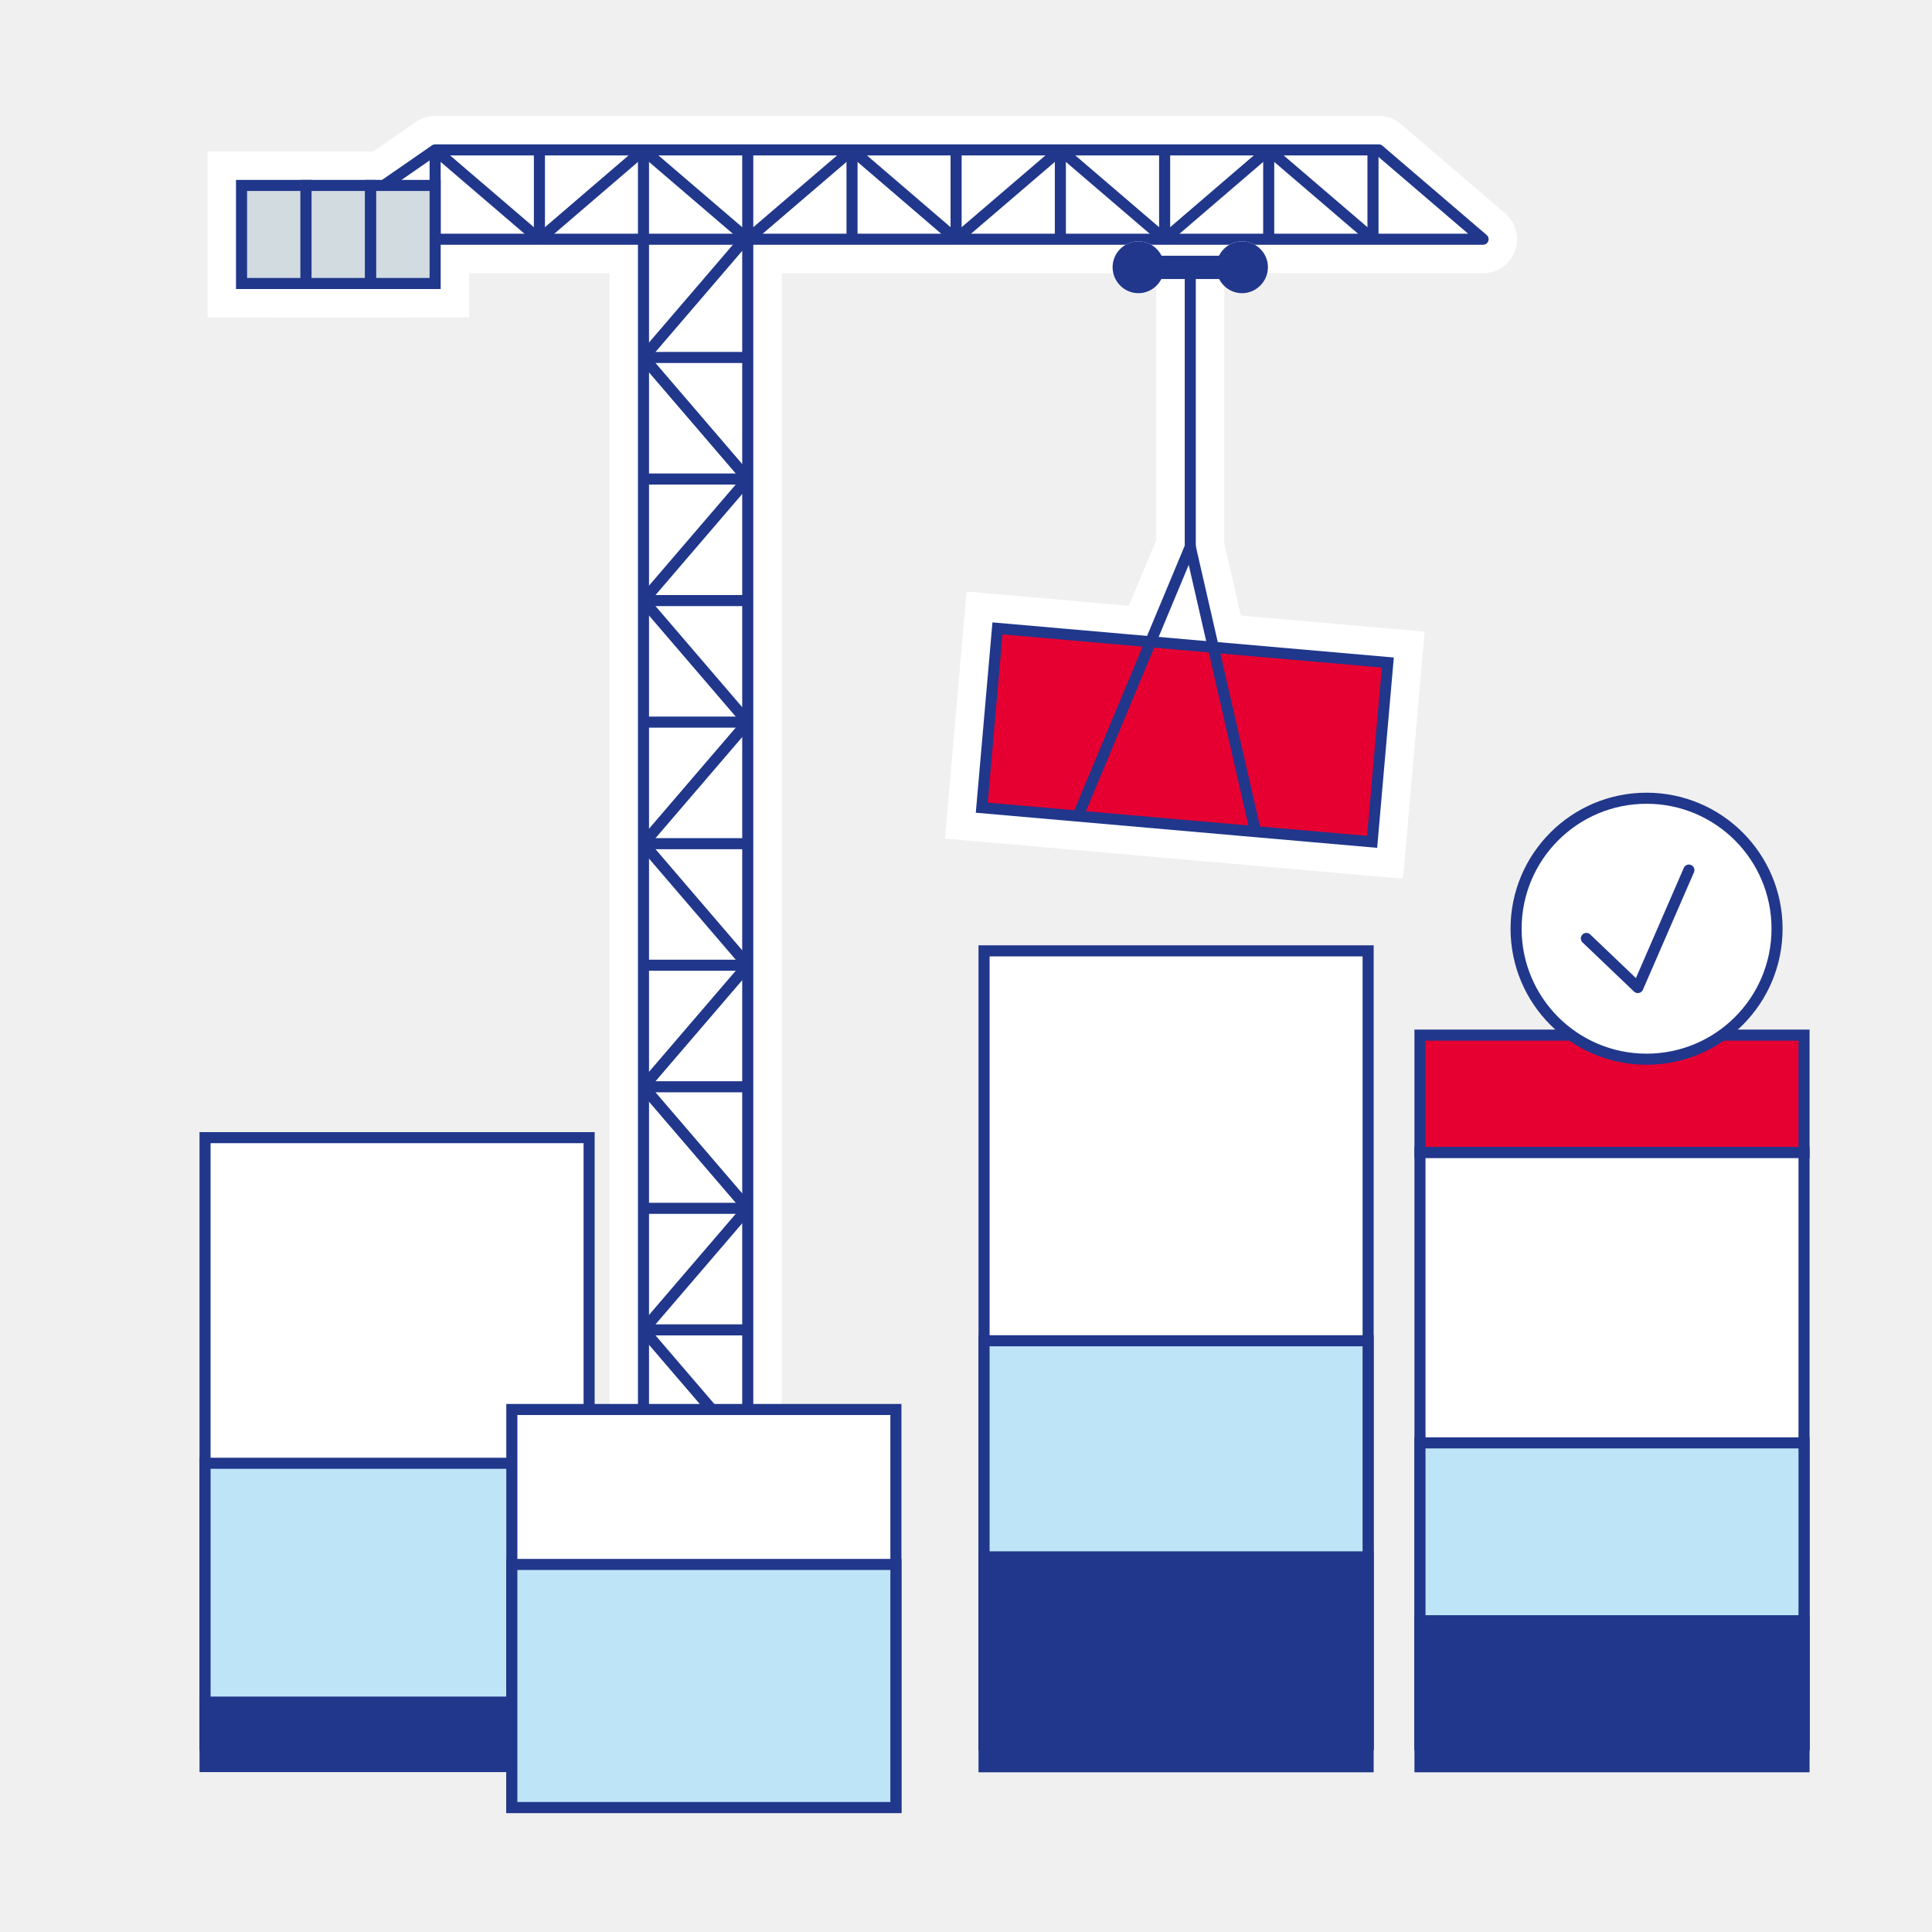
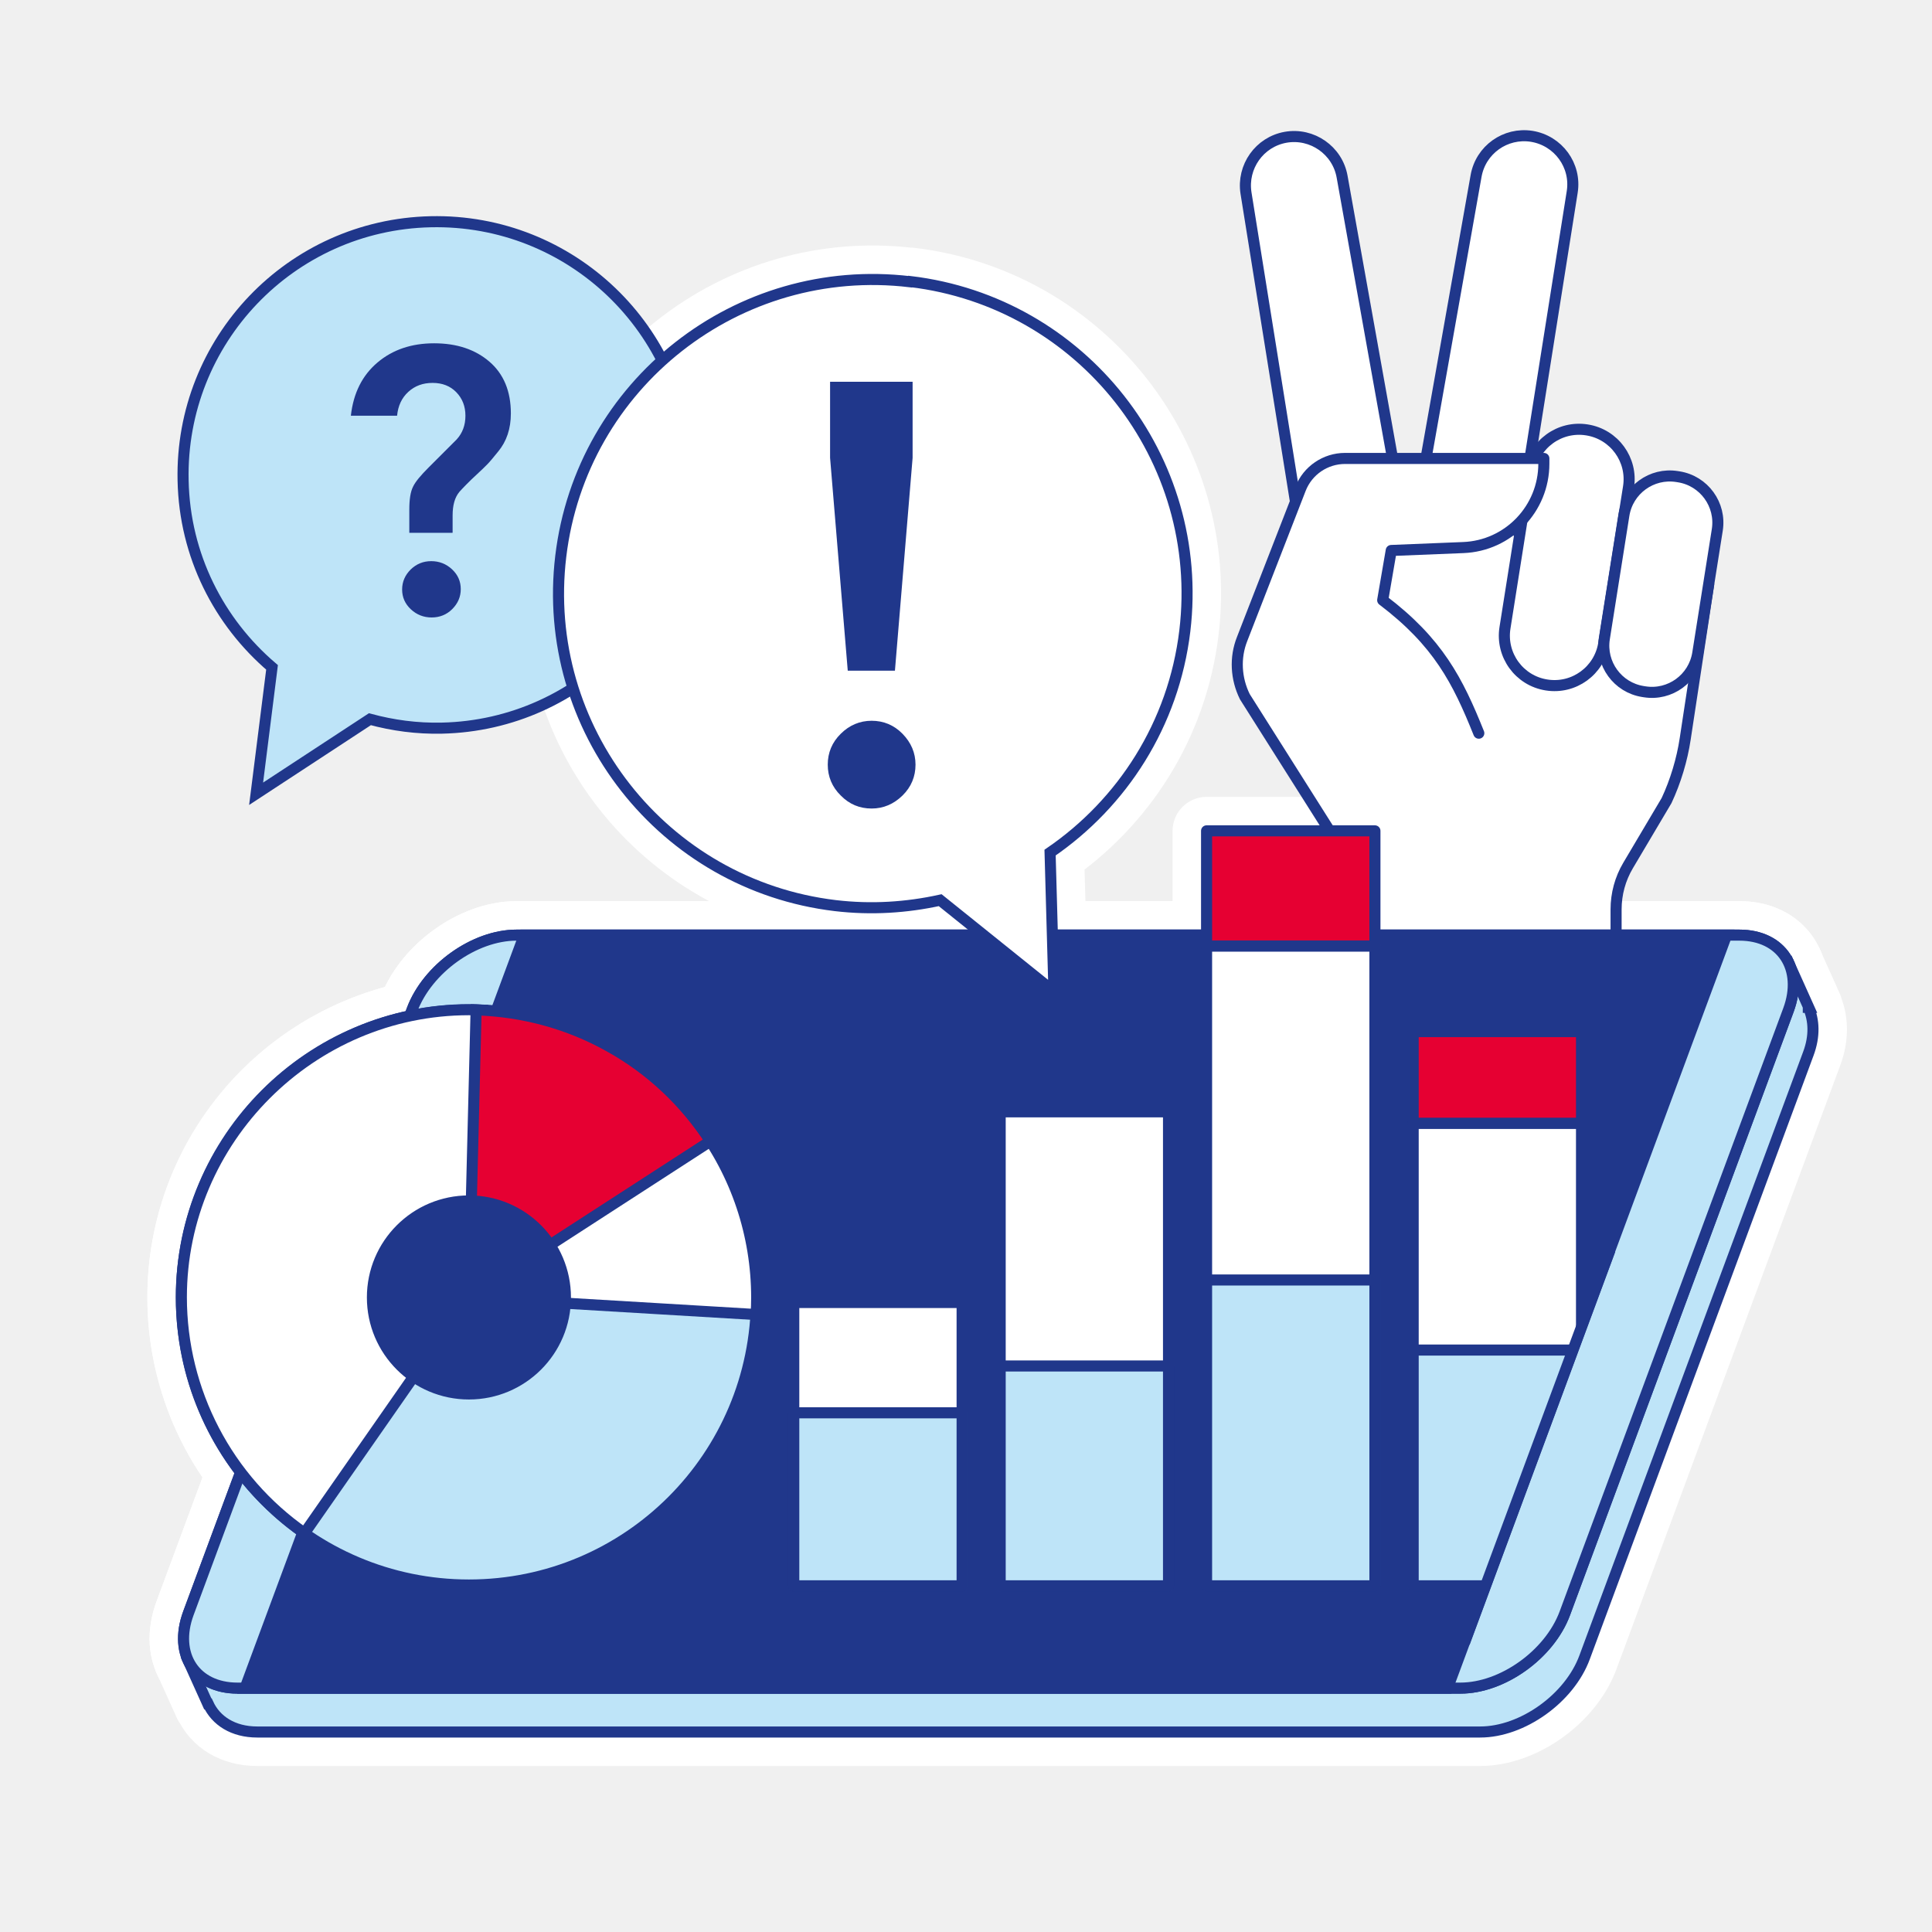
<svg xmlns="http://www.w3.org/2000/svg" width="199" height="199" viewBox="0 0 199 199" fill="none">
-   <path d="M66.28 36.82H77.02" stroke="white" stroke-width="7" />
-   <path d="M77.02 24.3L66.28 36.82" stroke="white" stroke-width="7" />
-   <path d="M77.02 49.34L66.28 36.82" stroke="white" stroke-width="7" />
-   <path d="M77.02 49.34H66.28" stroke="white" stroke-width="7" />
-   <path d="M66.28 61.86H77.02" stroke="white" stroke-width="7" />
-   <path d="M77.02 49.34L66.28 61.86" stroke="white" stroke-width="7" />
-   <path d="M77.02 74.38L66.28 61.86" stroke="white" stroke-width="7" />
-   <path d="M77.02 74.38H66.28" stroke="white" stroke-width="7" />
-   <path d="M66.28 86.9H77.02" stroke="white" stroke-width="7" />
-   <path d="M77.02 74.38L66.28 86.9" stroke="white" stroke-width="7" />
-   <path d="M77.02 99.42L66.28 86.9" stroke="white" stroke-width="7" />
-   <path d="M77.02 99.42H66.28" stroke="white" stroke-width="7" />
-   <path d="M66.28 111.94H77.02" stroke="white" stroke-width="7" />
-   <path d="M77.02 99.42L66.28 111.94" stroke="white" stroke-width="7" />
-   <path d="M77.02 124.46L66.28 111.94" stroke="white" stroke-width="7" />
-   <path d="M77.02 124.46H66.28" stroke="white" stroke-width="7" />
-   <path d="M66.28 136.98H77.02" stroke="white" stroke-width="7" />
-   <path d="M77.02 124.46L66.28 136.98" stroke="white" stroke-width="7" />
-   <path d="M77.02 149.5L66.28 136.98" stroke="white" stroke-width="7" />
-   <path d="M66.28 24.64V155.62" stroke="white" stroke-width="7" />
-   <path d="M77.02 24.64V154.3" stroke="white" stroke-width="7" />
-   <path d="M24.88 24.64H152.76L142.02 15.44H44.82L31.52 24.64" stroke="white" stroke-width="7" stroke-linejoin="round" />
-   <path d="M44.82 15.44V24.64" stroke="white" stroke-width="7" />
-   <path d="M55.56 24.64V15.44" stroke="white" stroke-width="7" />
-   <path d="M44.82 15.44L55.56 24.64" stroke="white" stroke-width="7" />
-   <path d="M66.28 15.44L55.56 24.64" stroke="white" stroke-width="7" />
-   <path d="M66.28 15.44V24.64" stroke="white" stroke-width="7" />
-   <path d="M77.02 24.64V15.44" stroke="white" stroke-width="7" />
-   <path d="M87.76 24.64V15.44" stroke="white" stroke-width="7" />
-   <path d="M66.28 15.44L77.02 24.64" stroke="white" stroke-width="7" />
-   <path d="M87.76 15.44L77.02 24.64" stroke="white" stroke-width="7" />
-   <path d="M98.48 24.64V15.44" stroke="white" stroke-width="7" />
-   <path d="M87.76 15.44L98.48 24.64" stroke="white" stroke-width="7" />
-   <path d="M109.22 15.44L98.48 24.64" stroke="white" stroke-width="7" />
-   <path d="M109.22 15.44V24.64" stroke="white" stroke-width="7" />
-   <path d="M119.96 24.64V15.44" stroke="white" stroke-width="7" />
-   <path d="M130.68 24.64V15.44" stroke="white" stroke-width="7" />
-   <path d="M141.42 24.64V15.44" stroke="white" stroke-width="7" />
-   <path d="M109.22 15.44L119.96 24.64" stroke="white" stroke-width="7" />
-   <path d="M130.68 15.44L119.96 24.64" stroke="white" stroke-width="7" />
-   <path d="M31.52 19.1H24.88V29.2H31.52V19.1Z" fill="#D1DBE0" stroke="white" stroke-width="7" />
-   <path d="M38.16 19.1H31.52V29.2H38.16V19.1Z" fill="#D1DBE0" stroke="white" stroke-width="7" />
-   <path d="M44.82 19.1H38.18V29.2H44.82V19.1Z" fill="#D1DBE0" stroke="white" stroke-width="7" />
-   <path d="M130.68 15.44L141.42 24.64" stroke="white" stroke-width="7" />
-   <path d="M66.28 36.82H77.02" stroke="#20378B" stroke-width="1.14" />
-   <path d="M77.02 24.3L66.28 36.82" stroke="#20378B" stroke-width="1.14" />
-   <path d="M77.02 49.34L66.28 36.82" stroke="#20378B" stroke-width="1.14" />
-   <path d="M77.02 49.34H66.28" stroke="#20378B" stroke-width="1.14" />
-   <path d="M66.28 61.86H77.02" stroke="#20378B" stroke-width="1.14" />
-   <path d="M77.02 49.34L66.28 61.86" stroke="#20378B" stroke-width="1.14" />
-   <path d="M77.02 74.38L66.28 61.86" stroke="#20378B" stroke-width="1.14" />
-   <path d="M77.02 74.38H66.28" stroke="#20378B" stroke-width="1.14" />
-   <path d="M66.28 86.9H77.02" stroke="#20378B" stroke-width="1.14" />
-   <path d="M77.02 74.38L66.28 86.9" stroke="#20378B" stroke-width="1.14" />
-   <path d="M77.02 99.42L66.28 86.9" stroke="#20378B" stroke-width="1.14" />
-   <path d="M77.02 99.42H66.28" stroke="#20378B" stroke-width="1.14" />
-   <path d="M66.28 111.94H77.02" stroke="#20378B" stroke-width="1.14" />
-   <path d="M77.02 99.42L66.28 111.94" stroke="#20378B" stroke-width="1.14" />
-   <path d="M77.02 124.46L66.28 111.94" stroke="#20378B" stroke-width="1.14" />
-   <path d="M77.02 124.46H66.28" stroke="#20378B" stroke-width="1.14" />
-   <path d="M66.28 136.98H77.02" stroke="#20378B" stroke-width="1.14" />
-   <path d="M77.02 124.46L66.28 136.98" stroke="#20378B" stroke-width="1.14" />
-   <path d="M77.02 149.5L66.28 136.98" stroke="#20378B" stroke-width="1.14" />
-   <path d="M66.28 24.64V155.62" stroke="#20378B" stroke-width="1.14" />
-   <path d="M77.02 24.64V154.3" stroke="#20378B" stroke-width="1.14" />
-   <path d="M24.88 24.64H152.76L142.02 15.44H44.82L31.52 24.64" stroke="#20378B" stroke-width="1.14" stroke-linejoin="round" />
-   <path d="M44.82 15.44V24.64" stroke="#20378B" stroke-width="1.14" />
-   <path d="M55.56 24.64V15.44" stroke="#20378B" stroke-width="1.14" />
-   <path d="M44.82 15.44L55.56 24.64" stroke="#20378B" stroke-width="1.14" />
-   <path d="M66.28 15.44L55.56 24.64" stroke="#20378B" stroke-width="1.14" />
-   <path d="M66.28 15.44V24.64" stroke="#20378B" stroke-width="1.14" />
-   <path d="M77.02 24.64V15.44" stroke="#20378B" stroke-width="1.14" />
-   <path d="M87.76 24.64V15.44" stroke="#20378B" stroke-width="1.14" />
-   <path d="M66.28 15.44L77.02 24.64" stroke="#20378B" stroke-width="1.14" />
-   <path d="M87.76 15.44L77.02 24.64" stroke="#20378B" stroke-width="1.14" />
-   <path d="M98.48 24.64V15.44" stroke="#20378B" stroke-width="1.14" />
-   <path d="M87.76 15.44L98.48 24.64" stroke="#20378B" stroke-width="1.14" />
-   <path d="M109.22 15.44L98.48 24.64" stroke="#20378B" stroke-width="1.14" />
-   <path d="M109.22 15.44V24.64" stroke="#20378B" stroke-width="1.14" />
-   <path d="M119.96 24.64V15.44" stroke="#20378B" stroke-width="1.14" />
-   <path d="M130.68 24.64V15.44" stroke="#20378B" stroke-width="1.14" />
-   <path d="M141.42 24.64V15.44" stroke="#20378B" stroke-width="1.14" />
-   <path d="M109.22 15.44L119.96 24.64" stroke="#20378B" stroke-width="1.14" />
-   <path d="M130.68 15.44L119.96 24.64" stroke="#20378B" stroke-width="1.14" />
-   <path d="M31.52 19.1H24.88V29.2H31.52V19.1Z" fill="#D1DBE0" stroke="#20378B" stroke-width="1.14" />
-   <path d="M38.16 19.1H31.52V29.2H38.16V19.1Z" fill="#D1DBE0" stroke="#20378B" stroke-width="1.14" />
-   <path d="M44.82 19.1H38.18V29.2H44.82V19.1Z" fill="#D1DBE0" stroke="#20378B" stroke-width="1.14" />
-   <path d="M130.68 15.44L141.42 24.64" stroke="#20378B" stroke-width="1.14" />
-   <path d="M142.948 68.242L102.742 64.725L101.126 83.194L141.332 86.712L142.948 68.242Z" fill="white" stroke="white" stroke-width="7" />
-   <path d="M122.6 28.54V56.32L110.9 84.36" stroke="white" stroke-width="7" stroke-linejoin="round" />
-   <path d="M125.28 27.52C125.28 26.06 126.48 24.86 127.94 24.86C129.4 24.86 130.6 26.06 130.6 27.52C130.6 28.98 129.4 30.2 127.94 30.2C126.48 30.2 125.28 29 125.28 27.52Z" fill="white" />
-   <path d="M114.6 27.52C114.6 26.06 115.8 24.86 117.26 24.86C118.72 24.86 119.92 26.06 119.92 27.52C119.92 28.98 118.72 30.2 117.26 30.2C115.8 30.2 114.6 29 114.6 27.52Z" fill="white" />
-   <path d="M127.68 26.34H115.4V28.74H127.68V26.34Z" fill="white" />
-   <path d="M122.6 56.32L129.32 85.66" stroke="white" stroke-width="7" stroke-linejoin="round" />
-   <path d="M142.948 68.242L102.742 64.725L101.126 83.194L141.332 86.712L142.948 68.242Z" fill="#E60032" stroke="#20378B" stroke-width="1.14" />
-   <path d="M122.6 28.54V56.32L110.9 84.36" stroke="#20378B" stroke-width="1.14" stroke-linejoin="round" />
-   <path d="M125.28 27.52C125.28 26.06 126.48 24.86 127.94 24.86C129.4 24.86 130.6 26.06 130.6 27.52C130.6 28.98 129.4 30.2 127.94 30.2C126.48 30.2 125.28 29 125.28 27.52Z" fill="#20378B" />
-   <path d="M114.6 27.52C114.6 26.06 115.8 24.86 117.26 24.86C118.72 24.86 119.92 26.06 119.92 27.52C119.92 28.98 118.72 30.2 117.26 30.2C115.8 30.2 114.6 29 114.6 27.52Z" fill="#20378B" />
-   <path d="M127.68 26.34H115.4V28.74H127.68V26.34Z" fill="#20378B" />
-   <path d="M122.6 56.32L129.32 85.66" stroke="#20378B" stroke-width="1.14" stroke-linejoin="round" />
-   <path d="M185.82 118.7H146.26V179.7H185.82V118.7Z" fill="white" stroke="#20378B" stroke-width="1.14" />
-   <path d="M185.82 106.62H146.26V118.7H185.82V106.62Z" fill="#E60032" stroke="#20378B" stroke-width="1.14" />
-   <path d="M185.82 148.62H146.26V179.7H185.82V148.62Z" fill="#BEE4F8" stroke="#20378B" stroke-width="1.14" />
-   <path d="M185.82 166.94H146.26V181.98H185.82V166.94Z" fill="#20378B" stroke="#20378B" stroke-width="1.14" />
-   <path d="M60.68 117.18H21.12V179.7H60.68V117.18Z" fill="white" stroke="#20378B" stroke-width="1.14" />
-   <path d="M60.68 150.72H21.12V179.72H60.68V150.72Z" fill="#BEE4F8" stroke="#20378B" stroke-width="1.14" />
-   <path d="M60.68 175.32H21.12V181.96H60.68V175.32Z" fill="#20378B" stroke="#20378B" stroke-width="1.14" />
-   <path d="M140.92 97.94H101.36V179.7H140.92V97.94Z" fill="white" stroke="#20378B" stroke-width="1.14" />
-   <path d="M140.92 138.1H101.36V179.7H140.92V138.1Z" fill="#BEE4F8" stroke="#20378B" stroke-width="1.14" />
-   <path d="M140.92 160.36H101.36V181.98H140.92V160.36Z" fill="#20378B" stroke="#20378B" stroke-width="1.14" />
-   <path d="M92.28 145.18H52.72V186.18H92.28V145.18Z" fill="white" stroke="#20378B" stroke-width="1.14" />
-   <path d="M92.28 161.14H52.72V186.18H92.28V161.14Z" fill="#BEE4F8" stroke="#20378B" stroke-width="1.14" />
-   <path d="M169.6 109.1C177.023 109.1 183.04 103.083 183.04 95.66C183.04 88.237 177.023 82.22 169.6 82.22C162.177 82.22 156.16 88.237 156.16 95.66C156.16 103.083 162.177 109.1 169.6 109.1Z" fill="white" stroke="#20378B" stroke-width="1.14" stroke-linecap="round" stroke-linejoin="round" />
-   <path d="M163.4 96.66L168.7 101.72L173.96 89.62" fill="white" />
-   <path d="M163.4 96.66L168.7 101.72L173.96 89.62" stroke="#20378B" stroke-width="1.14" stroke-linecap="round" stroke-linejoin="round" />
+   <path d="M186.26 103.76H186.3L184.26 99.22L181.28 100.84C181.28 100.84 181.24 100.84 181.22 100.84H55.24C50.9 100.84 46.04 104.3 44.48 108.54L21.84 169.64L19.36 170.98L21.4 175.5H21.44C22.24 177.24 24.02 178.4 26.5 178.4H152.46C156.8 178.4 161.66 174.94 163.22 170.7L186.26 108.54C186.94 106.72 186.86 105.08 186.26 103.74V103.76Z" fill="white" stroke="white" stroke-width="7" stroke-linejoin="round" />
+   <path d="M161.18 166.18C159.6 170.42 154.76 173.88 150.42 173.88H24.46C20.1 173.88 17.84 170.42 19.4 166.18L42.44 104.02C44.02 99.78 48.86 96.32 53.2 96.32H179.16C183.52 96.32 185.78 99.78 184.22 104.02L161.18 166.18Z" fill="white" stroke="white" stroke-width="7" stroke-linejoin="round" />
+   <path d="M161.18 166.18C159.6 170.42 154.76 173.88 150.42 173.88H24.46C20.1 173.88 17.84 170.42 19.4 166.18L42.44 104.02C44.02 99.78 48.86 96.32 53.2 96.32H179.16C183.52 96.32 185.78 99.78 184.22 104.02L161.18 166.18Z" fill="white" stroke="white" stroke-width="7" stroke-linejoin="round" />
+   <path d="M149.1 173.88H25.24L54 96.32H177.84L149.1 173.88Z" fill="white" stroke="white" stroke-width="7" stroke-linejoin="round" />
+   <path d="M48.3 163.26C64.659 163.26 77.92 149.999 77.92 133.64C77.92 117.281 64.659 104.02 48.3 104.02C31.942 104.02 18.68 117.281 18.68 133.64C18.68 149.999 31.942 163.26 48.3 163.26Z" fill="white" stroke="white" stroke-width="7" stroke-miterlimit="10" stroke-linejoin="round" />
+   <path d="M48.3 133.64L77.88 135.4C77.92 134.82 77.94 134.22 77.94 133.64C77.94 127.2 75.84 120.92 71.94 115.78L48.32 133.64H48.3Z" fill="white" stroke="white" stroke-width="7" stroke-miterlimit="10" stroke-linejoin="round" />
+   <path d="M48.3 133.64L49.68 104.04C49.22 104.02 48.76 104 48.3 104C32.04 104 18.68 117.38 18.68 133.62C18.68 143.3 23.42 152.4 31.36 157.92L48.3 133.62V133.64Z" fill="white" stroke="white" stroke-width="7" stroke-miterlimit="10" stroke-linejoin="round" />
+   <path d="M48.3 133.64L73.18 117.54C70.56 113.5 67 110.14 62.78 107.8C58.58 105.44 53.86 104.16 49.04 104.02L48.3 133.64Z" fill="white" stroke="white" stroke-width="7" stroke-miterlimit="10" stroke-linejoin="round" />
+   <path d="M48.3 143.58C53.79 143.58 58.24 139.13 58.24 133.64C58.24 128.15 53.79 123.7 48.3 123.7C42.81 123.7 38.36 128.15 38.36 133.64C38.36 139.13 42.81 143.58 48.3 143.58Z" fill="white" stroke="white" stroke-width="7" stroke-linecap="round" stroke-linejoin="round" />
+   <mask id="mask0_110_1756" style="mask-type:luminance" maskUnits="userSpaceOnUse" x="68" y="71" width="112" height="106">
+     <path d="M148.14 176.52L68.26 176.62L74.64 90.74L132.76 71.3L179.96 90.64L148.14 176.52Z" fill="white" />
+   </mask>
+   <g mask="url(#mask0_110_1756)">
+     <path d="M99.1 134.16H81.76V163.34H99.1V134.16Z" fill="white" stroke="white" stroke-width="7" stroke-linejoin="round" />
+     <path d="M99.1 145.52H81.76V163.34H99.1V145.52Z" fill="white" stroke="white" stroke-width="7" stroke-linejoin="round" />
+     <path d="M120.36 114.52H103.02V163.34H120.36V114.52Z" fill="white" stroke="white" stroke-width="7" stroke-linejoin="round" />
+     <path d="M120.36 140.7H103.02V163.34H120.36V140.7Z" fill="white" stroke="white" stroke-width="7" stroke-linejoin="round" />
+     <path d="M141.62 97.44H124.28V163.34H141.62V97.44Z" fill="white" stroke="white" stroke-width="7" stroke-linejoin="round" />
+     <path d="M141.62 85.58H124.28V97.44H141.62V85.58Z" fill="white" stroke="white" stroke-width="7" stroke-linejoin="round" />
+     <path d="M141.62 131.84H124.28V163.34H141.62V131.84Z" fill="white" stroke="white" stroke-width="7" stroke-linejoin="round" />
+     <path d="M162.9 115.7H145.56V163.34H162.9V115.7Z" fill="white" stroke="white" stroke-width="7" stroke-linejoin="round" />
+     <path d="M162.9 106.26H145.56V115.7H162.9V106.26Z" fill="white" stroke="white" stroke-width="7" stroke-linejoin="round" />
+     <path d="M162.9 139.06H145.56V163.34H162.9V139.06Z" fill="white" stroke="white" stroke-width="7" stroke-linejoin="round" />
+   </g>
+   <path d="M165.84 128.74L150.84 169.22" stroke="white" stroke-width="7" stroke-linejoin="round" />
+   <path d="M93.74 29.02C76 26.9 59.88 39.56 57.76 57.3C55.64 75.04 68.3 91.16 86.04 93.28C89.76 93.72 93.38 93.48 96.84 92.72L108.56 102.14L108.16 87.82C115.58 82.74 120.88 74.62 122.04 64.98C124.16 47.24 111.5 31.12 93.76 29L93.74 29.02Z" fill="white" />
+   <path d="M93.74 29.02C76 26.9 59.88 39.56 57.76 57.3C55.64 75.04 68.3 91.16 86.04 93.28C89.76 93.72 93.38 93.48 96.84 92.72L108.56 102.14L108.16 87.82C115.58 82.74 120.88 74.62 122.04 64.98C124.16 47.24 111.5 31.12 93.76 29L93.74 29.02Z" stroke="white" stroke-width="7" stroke-linejoin="round" />
+   <path d="M89.78 83.28C88.54 83.28 87.48 82.84 86.6 81.94C85.7 81.06 85.26 79.98 85.26 78.76C85.26 77.54 85.7 76.46 86.6 75.58C87.48 74.7 88.56 74.24 89.78 74.24C91 74.24 92.08 74.68 92.96 75.58C93.84 76.48 94.3 77.54 94.3 78.76C94.3 79.98 93.86 81.06 92.96 81.94C92.06 82.82 91 83.28 89.78 83.28ZM85.5 39.32H94V47.16L92.18 69.08H87.32L85.5 47.16V39.32Z" fill="white" />
+   <path d="M46.6 54.88H42.16V52.48C42.16 51.44 42.28 50.66 42.54 50.14C42.78 49.62 43.34 48.96 44.18 48.12L47.04 45.26C47.64 44.6 47.94 43.8 47.94 42.82C47.94 41.84 47.62 41.04 47 40.4C46.38 39.76 45.56 39.44 44.56 39.44C43.56 39.44 42.74 39.74 42.06 40.36C41.38 40.98 41 41.8 40.9 42.82H36.14C36.4 40.48 37.32 38.66 38.88 37.34C40.44 36.02 42.38 35.36 44.72 35.36C47.06 35.36 48.96 36 50.42 37.26C51.88 38.52 52.62 40.3 52.62 42.58C52.62 44.16 52.18 45.46 51.32 46.5C50.82 47.12 50.44 47.58 50.18 47.84C49.92 48.1 49.58 48.44 49.14 48.84C48.7 49.24 48.34 49.6 48.04 49.9C47.74 50.2 47.5 50.46 47.32 50.66C46.84 51.24 46.62 52.04 46.62 53.1V54.86L46.6 54.88ZM44.46 63.6C43.64 63.6 42.92 63.32 42.32 62.76C41.72 62.2 41.42 61.52 41.42 60.72C41.42 59.92 41.72 59.24 42.3 58.66C42.9 58.08 43.6 57.8 44.42 57.8C45.24 57.8 45.96 58.08 46.56 58.64C47.16 59.2 47.46 59.88 47.46 60.68C47.46 61.48 47.16 62.16 46.58 62.74C46 63.32 45.28 63.6 44.46 63.6Z" fill="white" />
+   <path d="M139.2 101.86V55.82L155.14 49.72L176 60.18L173.58 76.1C173.26 78.24 172.58 80.5 171.66 82.46L167.7 89.14C166.88 90.52 166.46 92.08 166.46 93.68V103.38" fill="white" />
+   <path d="M139.2 101.86V55.82L155.14 49.72L176 60.18L173.58 76.1C173.26 78.24 172.58 80.5 171.66 82.46L167.7 89.14C166.88 90.52 166.46 92.08 166.46 93.68V103.38" stroke="#20378B" stroke-width="1.14" stroke-linecap="round" stroke-linejoin="round" />
+   <path d="M156.38 54.86L161.94 19.78C162.38 17.04 160.5 14.48 157.76 14.04C155.06 13.62 152.52 15.42 152.04 18.12L145.82 53.2" fill="white" />
+   <path d="M156.38 54.86L161.94 19.78C162.38 17.04 160.5 14.48 157.76 14.04C155.06 13.62 152.52 15.42 152.04 18.12L145.82 53.2" stroke="#20378B" stroke-width="1.14" stroke-linecap="round" stroke-linejoin="round" />
+   <path d="M144.5 53.16L138.24 18.2C137.76 15.48 135.14 13.66 132.42 14.14C129.72 14.62 127.92 17.18 128.34 19.88L133.98 55.06" fill="white" />
+   <path d="M144.5 53.16L138.24 18.2C137.76 15.48 135.14 13.66 132.42 14.14C129.72 14.62 127.92 17.18 128.34 19.88L133.98 55.06" stroke="#20378B" stroke-width="1.14" stroke-linecap="round" stroke-linejoin="round" />
+   <path d="M163.468 44.283L163.449 44.28C160.645 43.836 158.012 45.748 157.568 48.552L155.015 64.671C154.571 67.475 156.484 70.108 159.287 70.552L159.307 70.555C162.111 70.999 164.744 69.087 165.188 66.283L167.741 50.164C168.185 47.36 166.272 44.727 163.468 44.283Z" fill="white" stroke="#20378B" stroke-width="1.14" stroke-linecap="round" stroke-linejoin="round" />
+   <path d="M172.911 49.113L172.733 49.085C170.126 48.672 167.677 50.451 167.264 53.059L165.252 65.76C164.839 68.368 166.618 70.816 169.226 71.229L169.404 71.257C172.011 71.67 174.46 69.891 174.873 67.284L176.884 54.582C177.297 51.975 175.518 49.526 172.911 49.113Z" fill="white" stroke="#20378B" stroke-width="1.14" stroke-linecap="round" stroke-linejoin="round" />
+   <path d="M152.32 75.52C150.14 70.08 148.12 66.14 142.42 61.82L143.3 56.7L150.72 56.4C155.36 56.22 159.02 52.4 159.02 47.76V47.22H138.54C136.52 47.22 134.7 48.46 133.96 50.34L127.94 65.82C127.18 67.74 127.3 69.9 128.22 71.76L137.82 86.94C138.72 88.36 139.2 90.02 139.2 91.72V103.38" fill="white" />
+   <path d="M152.32 75.52C150.14 70.08 148.12 66.14 142.42 61.82L143.3 56.7L150.72 56.4C155.36 56.22 159.02 52.4 159.02 47.76V47.22H138.54C136.52 47.22 134.7 48.46 133.96 50.34L127.94 65.82C127.18 67.74 127.3 69.9 128.22 71.76L137.82 86.94C138.72 88.36 139.2 90.02 139.2 91.72V103.38" stroke="#20378B" stroke-width="1.14" stroke-linecap="round" stroke-linejoin="round" />
+   <path d="M186.26 103.76H186.3L184.26 99.22L181.28 100.84C181.28 100.84 181.24 100.84 181.22 100.84H55.24C50.9 100.84 46.04 104.3 44.48 108.54L21.84 169.64L19.36 170.98L21.4 175.5H21.44C22.24 177.24 24.02 178.4 26.5 178.4H152.46C156.8 178.4 161.66 174.94 163.22 170.7L186.26 108.54C186.94 106.72 186.86 105.08 186.26 103.74V103.76Z" fill="#BEE4F8" stroke="#20378B" stroke-width="1.14" />
+   <path d="M161.18 166.18C159.6 170.42 154.76 173.88 150.42 173.88H24.46C20.1 173.88 17.84 170.42 19.4 166.18L42.44 104.02C44.02 99.78 48.86 96.32 53.2 96.32H179.16C183.52 96.32 185.78 99.78 184.22 104.02L161.18 166.18Z" fill="white" stroke="#20378B" stroke-width="1.14" />
+   <path d="M161.18 166.18C159.6 170.42 154.76 173.88 150.42 173.88H24.46C20.1 173.88 17.84 170.42 19.4 166.18L42.44 104.02C44.02 99.78 48.86 96.32 53.2 96.32H179.16C183.52 96.32 185.78 99.78 184.22 104.02L161.18 166.18Z" fill="#BEE4F8" stroke="#20378B" stroke-width="1.14" />
+   <path d="M149.1 173.88H25.24L54 96.32H177.84L149.1 173.88Z" fill="#20378B" stroke="#20378B" stroke-width="1.14" />
+   <path d="M48.3 163.26C64.659 163.26 77.92 149.999 77.92 133.64C77.92 117.281 64.659 104.02 48.3 104.02C31.942 104.02 18.68 117.281 18.68 133.64C18.68 149.999 31.942 163.26 48.3 163.26Z" fill="#BEE4F8" stroke="#20378B" stroke-width="1.14" stroke-miterlimit="10" />
+   <path d="M48.3 133.64L77.88 135.4C77.92 134.82 77.94 134.22 77.94 133.64C77.94 127.2 75.84 120.92 71.94 115.78L48.32 133.64H48.3Z" fill="white" stroke="#20378B" stroke-width="1.14" stroke-miterlimit="10" />
+   <path d="M48.3 133.64L49.68 104.04C49.22 104.02 48.76 104 48.3 104C32.04 104 18.68 117.38 18.68 133.62C18.68 143.3 23.42 152.4 31.36 157.92L48.3 133.62V133.64Z" fill="white" stroke="#20378B" stroke-width="1.14" stroke-miterlimit="10" />
+   <path d="M48.3 133.64L73.18 117.54C70.56 113.5 67 110.14 62.78 107.8C58.58 105.44 53.86 104.16 49.04 104.02L48.3 133.64Z" fill="#E60032" stroke="#20378B" stroke-width="1.14" stroke-miterlimit="10" />
+   <path d="M48.3 143.58C53.79 143.58 58.24 139.13 58.24 133.64C58.24 128.15 53.79 123.7 48.3 123.7C42.81 123.7 38.36 128.15 38.36 133.64C38.36 139.13 42.81 143.58 48.3 143.58Z" fill="#20378B" stroke="#20378B" stroke-width="1.14" stroke-linecap="round" stroke-linejoin="round" />
+   <mask id="mask1_110_1756" style="mask-type:luminance" maskUnits="userSpaceOnUse" x="68" y="71" width="112" height="106">
+     <path d="M148.14 176.52L68.26 176.62L74.64 90.74L132.76 71.3L179.96 90.64L148.14 176.52Z" fill="white" />
+   </mask>
+   <g mask="url(#mask1_110_1756)">
+     <path d="M99.1 134.16H81.76V163.34H99.1V134.16Z" fill="white" stroke="#20378B" stroke-width="1.14" stroke-linejoin="round" />
+     <path d="M99.1 145.52H81.76V163.34H99.1V145.52Z" fill="#BEE4F8" stroke="#20378B" stroke-width="1.14" stroke-linejoin="round" />
+     <path d="M120.36 114.52H103.02V163.34H120.36V114.52Z" fill="white" stroke="#20378B" stroke-width="1.14" stroke-linejoin="round" />
+     <path d="M120.36 140.7H103.02V163.34H120.36V140.7Z" fill="#BEE4F8" stroke="#20378B" stroke-width="1.14" stroke-linejoin="round" />
+     <path d="M141.62 97.44H124.28V163.34H141.62V97.44Z" fill="white" stroke="#20378B" stroke-width="1.14" stroke-linejoin="round" />
+     <path d="M141.62 85.58H124.28V97.44H141.62V85.58Z" fill="#E60032" stroke="#20378B" stroke-width="1.14" stroke-linejoin="round" />
+     <path d="M141.62 131.84H124.28V163.34H141.62V131.84Z" fill="#BEE4F8" stroke="#20378B" stroke-width="1.14" stroke-linejoin="round" />
+     <path d="M162.9 115.7H145.56V163.34H162.9V115.7Z" fill="white" stroke="#20378B" stroke-width="1.14" stroke-linejoin="round" />
+     <path d="M162.9 106.26H145.56V115.7H162.9V106.26Z" fill="#E60032" stroke="#20378B" stroke-width="1.14" stroke-linejoin="round" />
+     <path d="M162.9 139.06H145.56V163.34H162.9V139.06Z" fill="#BEE4F8" stroke="#20378B" stroke-width="1.14" stroke-linejoin="round" />
+   </g>
+   <path d="M165.84 128.74L150.84 169.22" stroke="#20378B" stroke-width="1.14" />
+   <path d="M44.36 22.84C29.96 23.16 18.54 35.08 18.86 49.5C19.02 57.24 22.56 64.08 28.02 68.74L26.38 81.76L38.1 74.08C40.46 74.72 42.94 75.06 45.52 75C59.92 74.68 71.34 62.76 71.02 48.34C70.7 33.94 58.78 22.52 44.36 22.84Z" fill="#BEE4F8" />
+   <path d="M44.36 22.84C29.96 23.16 18.54 35.08 18.86 49.5C19.02 57.24 22.56 64.08 28.02 68.74L26.38 81.76L38.1 74.08C40.46 74.72 42.94 75.06 45.52 75C59.92 74.68 71.34 62.76 71.02 48.34C70.7 33.94 58.78 22.52 44.36 22.84Z" stroke="#20378B" stroke-width="1.14" />
+   <path d="M93.74 29.02C76 26.9 59.88 39.56 57.76 57.3C55.64 75.04 68.3 91.16 86.04 93.28C89.76 93.72 93.38 93.48 96.84 92.72L108.56 102.14L108.16 87.82C115.58 82.74 120.88 74.62 122.04 64.98C124.16 47.24 111.5 31.12 93.76 29L93.74 29.02Z" fill="white" />
+   <path d="M93.74 29.02C76 26.9 59.88 39.56 57.76 57.3C55.64 75.04 68.3 91.16 86.04 93.28C89.76 93.72 93.38 93.48 96.84 92.72L108.56 102.14L108.16 87.82C115.58 82.74 120.88 74.62 122.04 64.98C124.16 47.24 111.5 31.12 93.76 29L93.74 29.02Z" stroke="#20378B" stroke-width="1.14" />
+   <path d="M89.78 83.28C88.54 83.28 87.48 82.84 86.6 81.94C85.7 81.06 85.26 79.98 85.26 78.76C85.26 77.54 85.7 76.46 86.6 75.58C87.48 74.7 88.56 74.24 89.78 74.24C91 74.24 92.08 74.68 92.96 75.58C93.84 76.48 94.3 77.54 94.3 78.76C94.3 79.98 93.86 81.06 92.96 81.94C92.06 82.82 91 83.28 89.78 83.28ZM85.5 39.32H94V47.16L92.18 69.08H87.32L85.5 47.16V39.32Z" fill="#20378B" />
+   <path d="M46.6 54.88H42.16V52.48C42.16 51.44 42.28 50.66 42.54 50.14C42.78 49.62 43.34 48.96 44.18 48.12L47.04 45.26C47.64 44.6 47.94 43.8 47.94 42.82C47.94 41.84 47.62 41.04 47 40.4C46.38 39.76 45.56 39.44 44.56 39.44C43.56 39.44 42.74 39.74 42.06 40.36C41.38 40.98 41 41.8 40.9 42.82H36.14C36.4 40.48 37.32 38.66 38.88 37.34C40.44 36.02 42.38 35.36 44.72 35.36C47.06 35.36 48.96 36 50.42 37.26C51.88 38.52 52.62 40.3 52.62 42.58C52.62 44.16 52.18 45.46 51.32 46.5C50.82 47.12 50.44 47.58 50.18 47.84C49.92 48.1 49.58 48.44 49.14 48.84C48.7 49.24 48.34 49.6 48.04 49.9C47.74 50.2 47.5 50.46 47.32 50.66C46.84 51.24 46.62 52.04 46.62 53.1V54.86L46.6 54.88ZM44.46 63.6C43.64 63.6 42.92 63.32 42.32 62.76C41.72 62.2 41.42 61.52 41.42 60.72C41.42 59.92 41.72 59.24 42.3 58.66C42.9 58.08 43.6 57.8 44.42 57.8C45.24 57.8 45.96 58.08 46.56 58.64C47.16 59.2 47.46 59.88 47.46 60.68C47.46 61.48 47.16 62.16 46.58 62.74C46 63.32 45.28 63.6 44.46 63.6Z" fill="#20378B" />
</svg>
